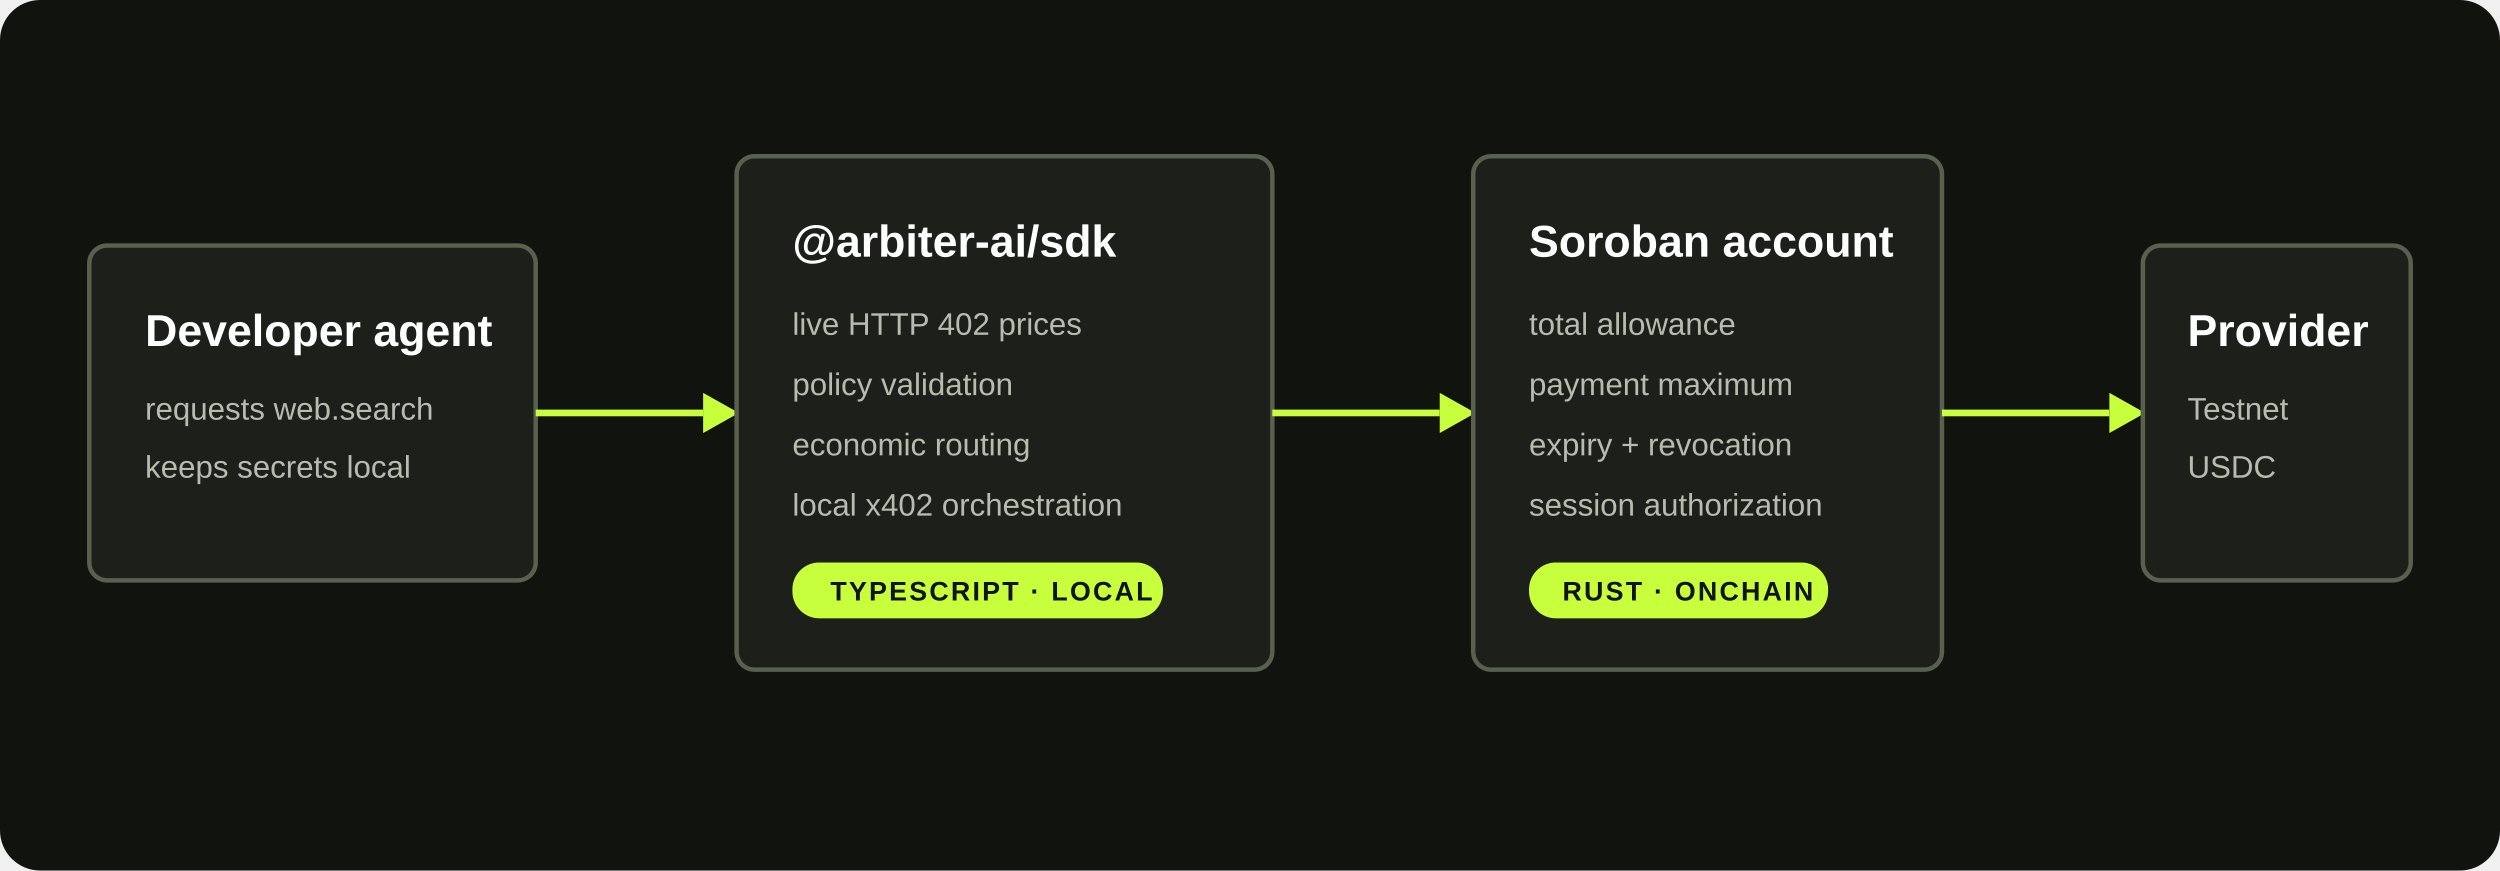
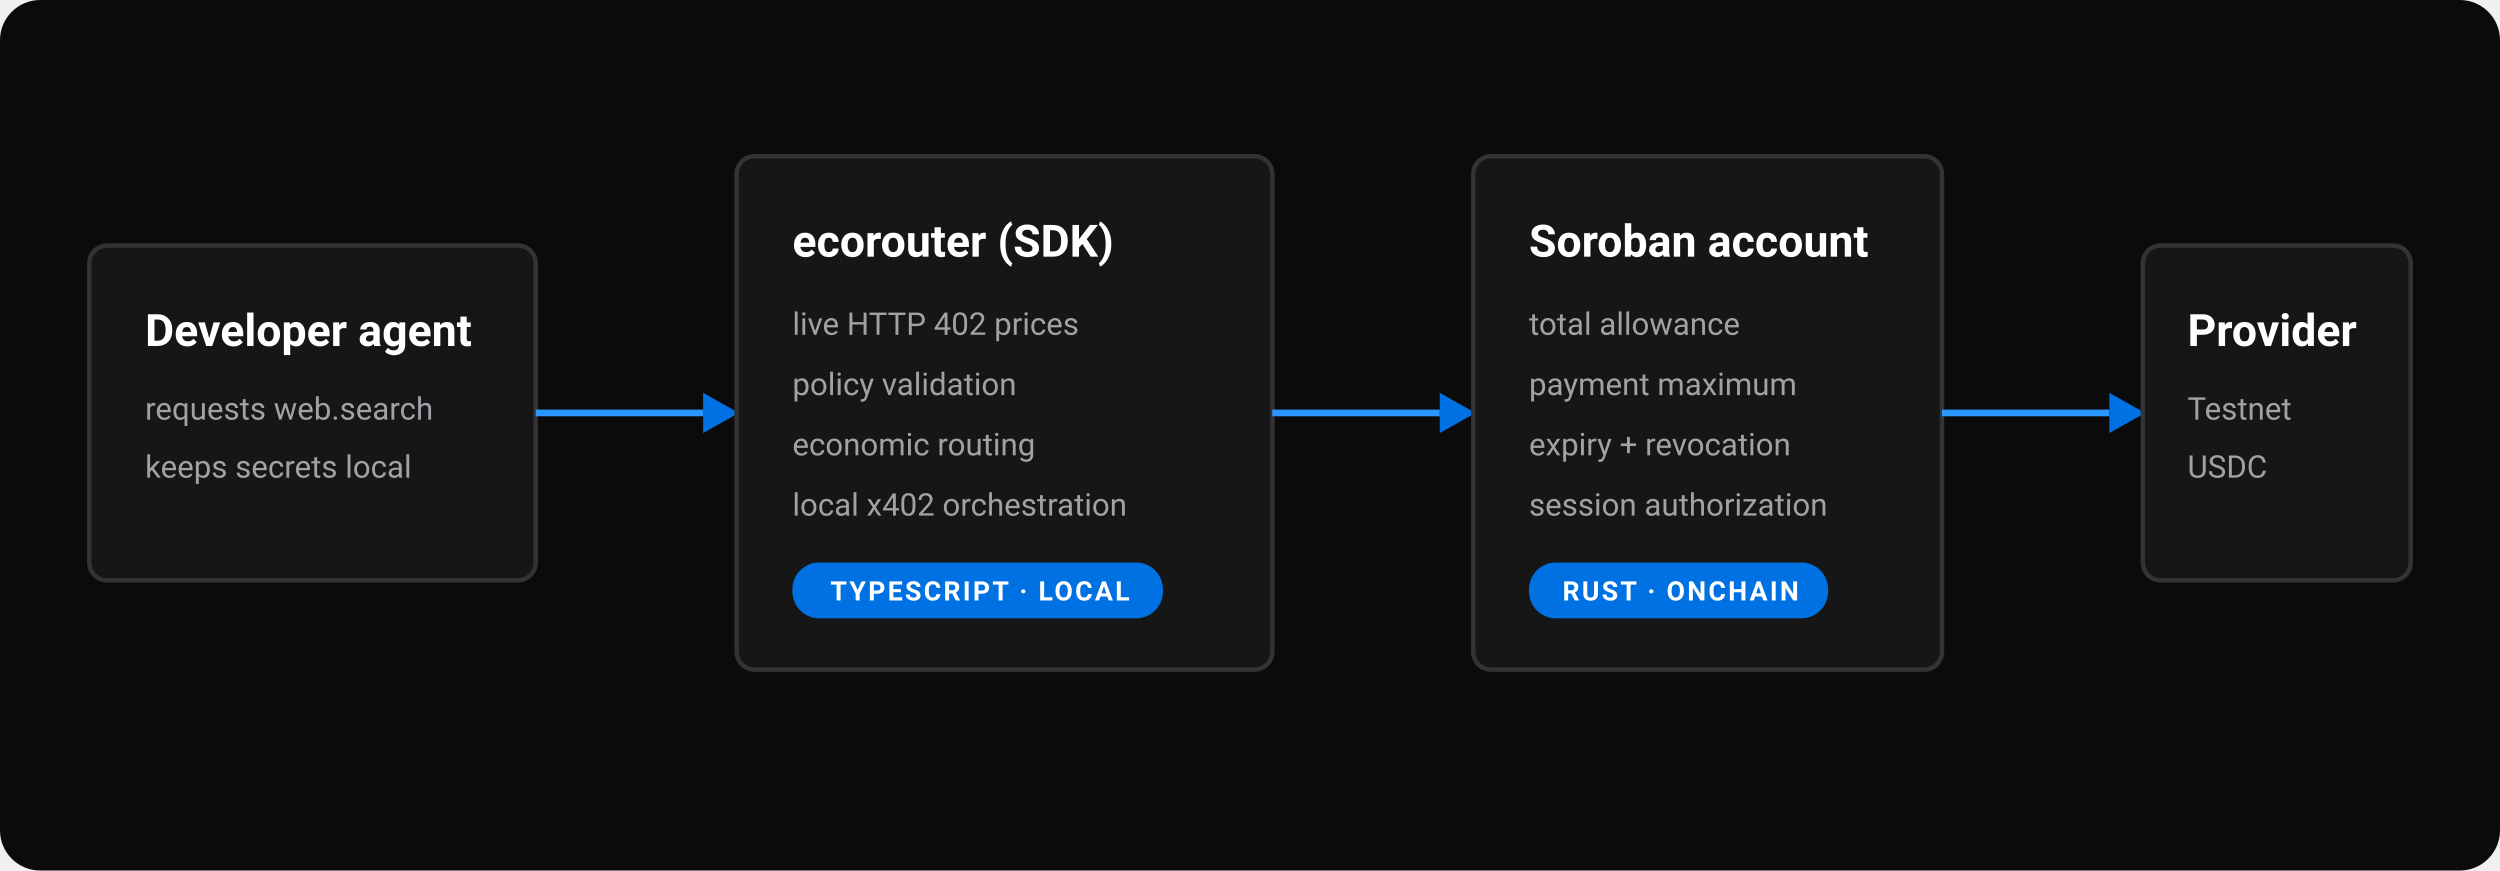
<svg xmlns="http://www.w3.org/2000/svg" viewBox="0 0 1120 390" role="img" aria-labelledby="title desc">
-   <style>.bg{fill:#11130f}.box{fill:#1d201a;stroke:#59604e;stroke-width:2}.accent{fill:#c8ff3d}.h{fill:#fff;font:700 20px Arial}.p{fill:#b8bcaf;font:14px Arial}.arrow{stroke:#c8ff3d;stroke-width:3;fill:none}.small{fill:#11130f;font:700 12px Arial;letter-spacing:1px}</style>
+   <style>.bg{fill:#0b0b0c}.box{fill:#161617;stroke:#333336;stroke-width:2}.accent{fill:#0071e3}.h{fill:#ffffff;font:700 20px -apple-system,BlinkMacSystemFont,Segoe UI,Roboto,Arial,sans-serif}.p{fill:#a1a1a6;font:14px -apple-system,BlinkMacSystemFont,Segoe UI,Roboto,Arial,sans-serif}.arrow{stroke:#2997ff;stroke-width:3;fill:none}.small{fill:#ffffff;font:700 12px -apple-system,BlinkMacSystemFont,Segoe UI,Roboto,Arial,sans-serif;letter-spacing:1px}</style>
  <rect class="bg" width="1120" height="390" rx="18" />
  <rect class="box" x="40" y="110" width="200" height="150" rx="8" />
  <text class="h" x="65" y="155">Developer agent</text>
  <text class="p" x="65" y="188">requests web.search</text>
  <text class="p" x="65" y="214">keeps secrets local</text>
  <path class="arrow" d="M240 185h75" />
  <path class="accent" d="m315 176 16 9-16 9z" />
  <rect class="box" x="330" y="70" width="240" height="230" rx="8" />
-   <text class="h" x="355" y="115">@arbiter-ai/sdk</text>
+   <text class="h" x="355" y="115">ecorouter (SDK)</text>
  <text class="p" x="355" y="150">live HTTP 402 prices</text>
  <text class="p" x="355" y="177">policy validation</text>
  <text class="p" x="355" y="204">economic routing</text>
  <text class="p" x="355" y="231">local x402 orchestration</text>
  <rect class="accent" x="355" y="252" width="166" height="25" rx="12" />
  <text class="small" x="372" y="269">TYPESCRIPT · LOCAL</text>
  <path class="arrow" d="M570 185h75" />
  <path class="accent" d="m645 176 16 9-16 9z" />
  <rect class="box" x="660" y="70" width="210" height="230" rx="8" />
  <text class="h" x="685" y="115">Soroban account</text>
  <text class="p" x="685" y="150">total allowance</text>
  <text class="p" x="685" y="177">payment maximum</text>
  <text class="p" x="685" y="204">expiry + revocation</text>
  <text class="p" x="685" y="231">session authorization</text>
  <rect class="accent" x="685" y="252" width="134" height="25" rx="12" />
  <text class="small" x="700" y="269">RUST · ONCHAIN</text>
  <path class="arrow" d="M870 185h75" />
  <path class="accent" d="m945 176 16 9-16 9z" />
  <rect class="box" x="960" y="110" width="120" height="150" rx="8" />
  <text class="h" x="980" y="155">Provider</text>
  <text class="p" x="980" y="188">Testnet</text>
  <text class="p" x="980" y="214">USDC</text>
</svg>
